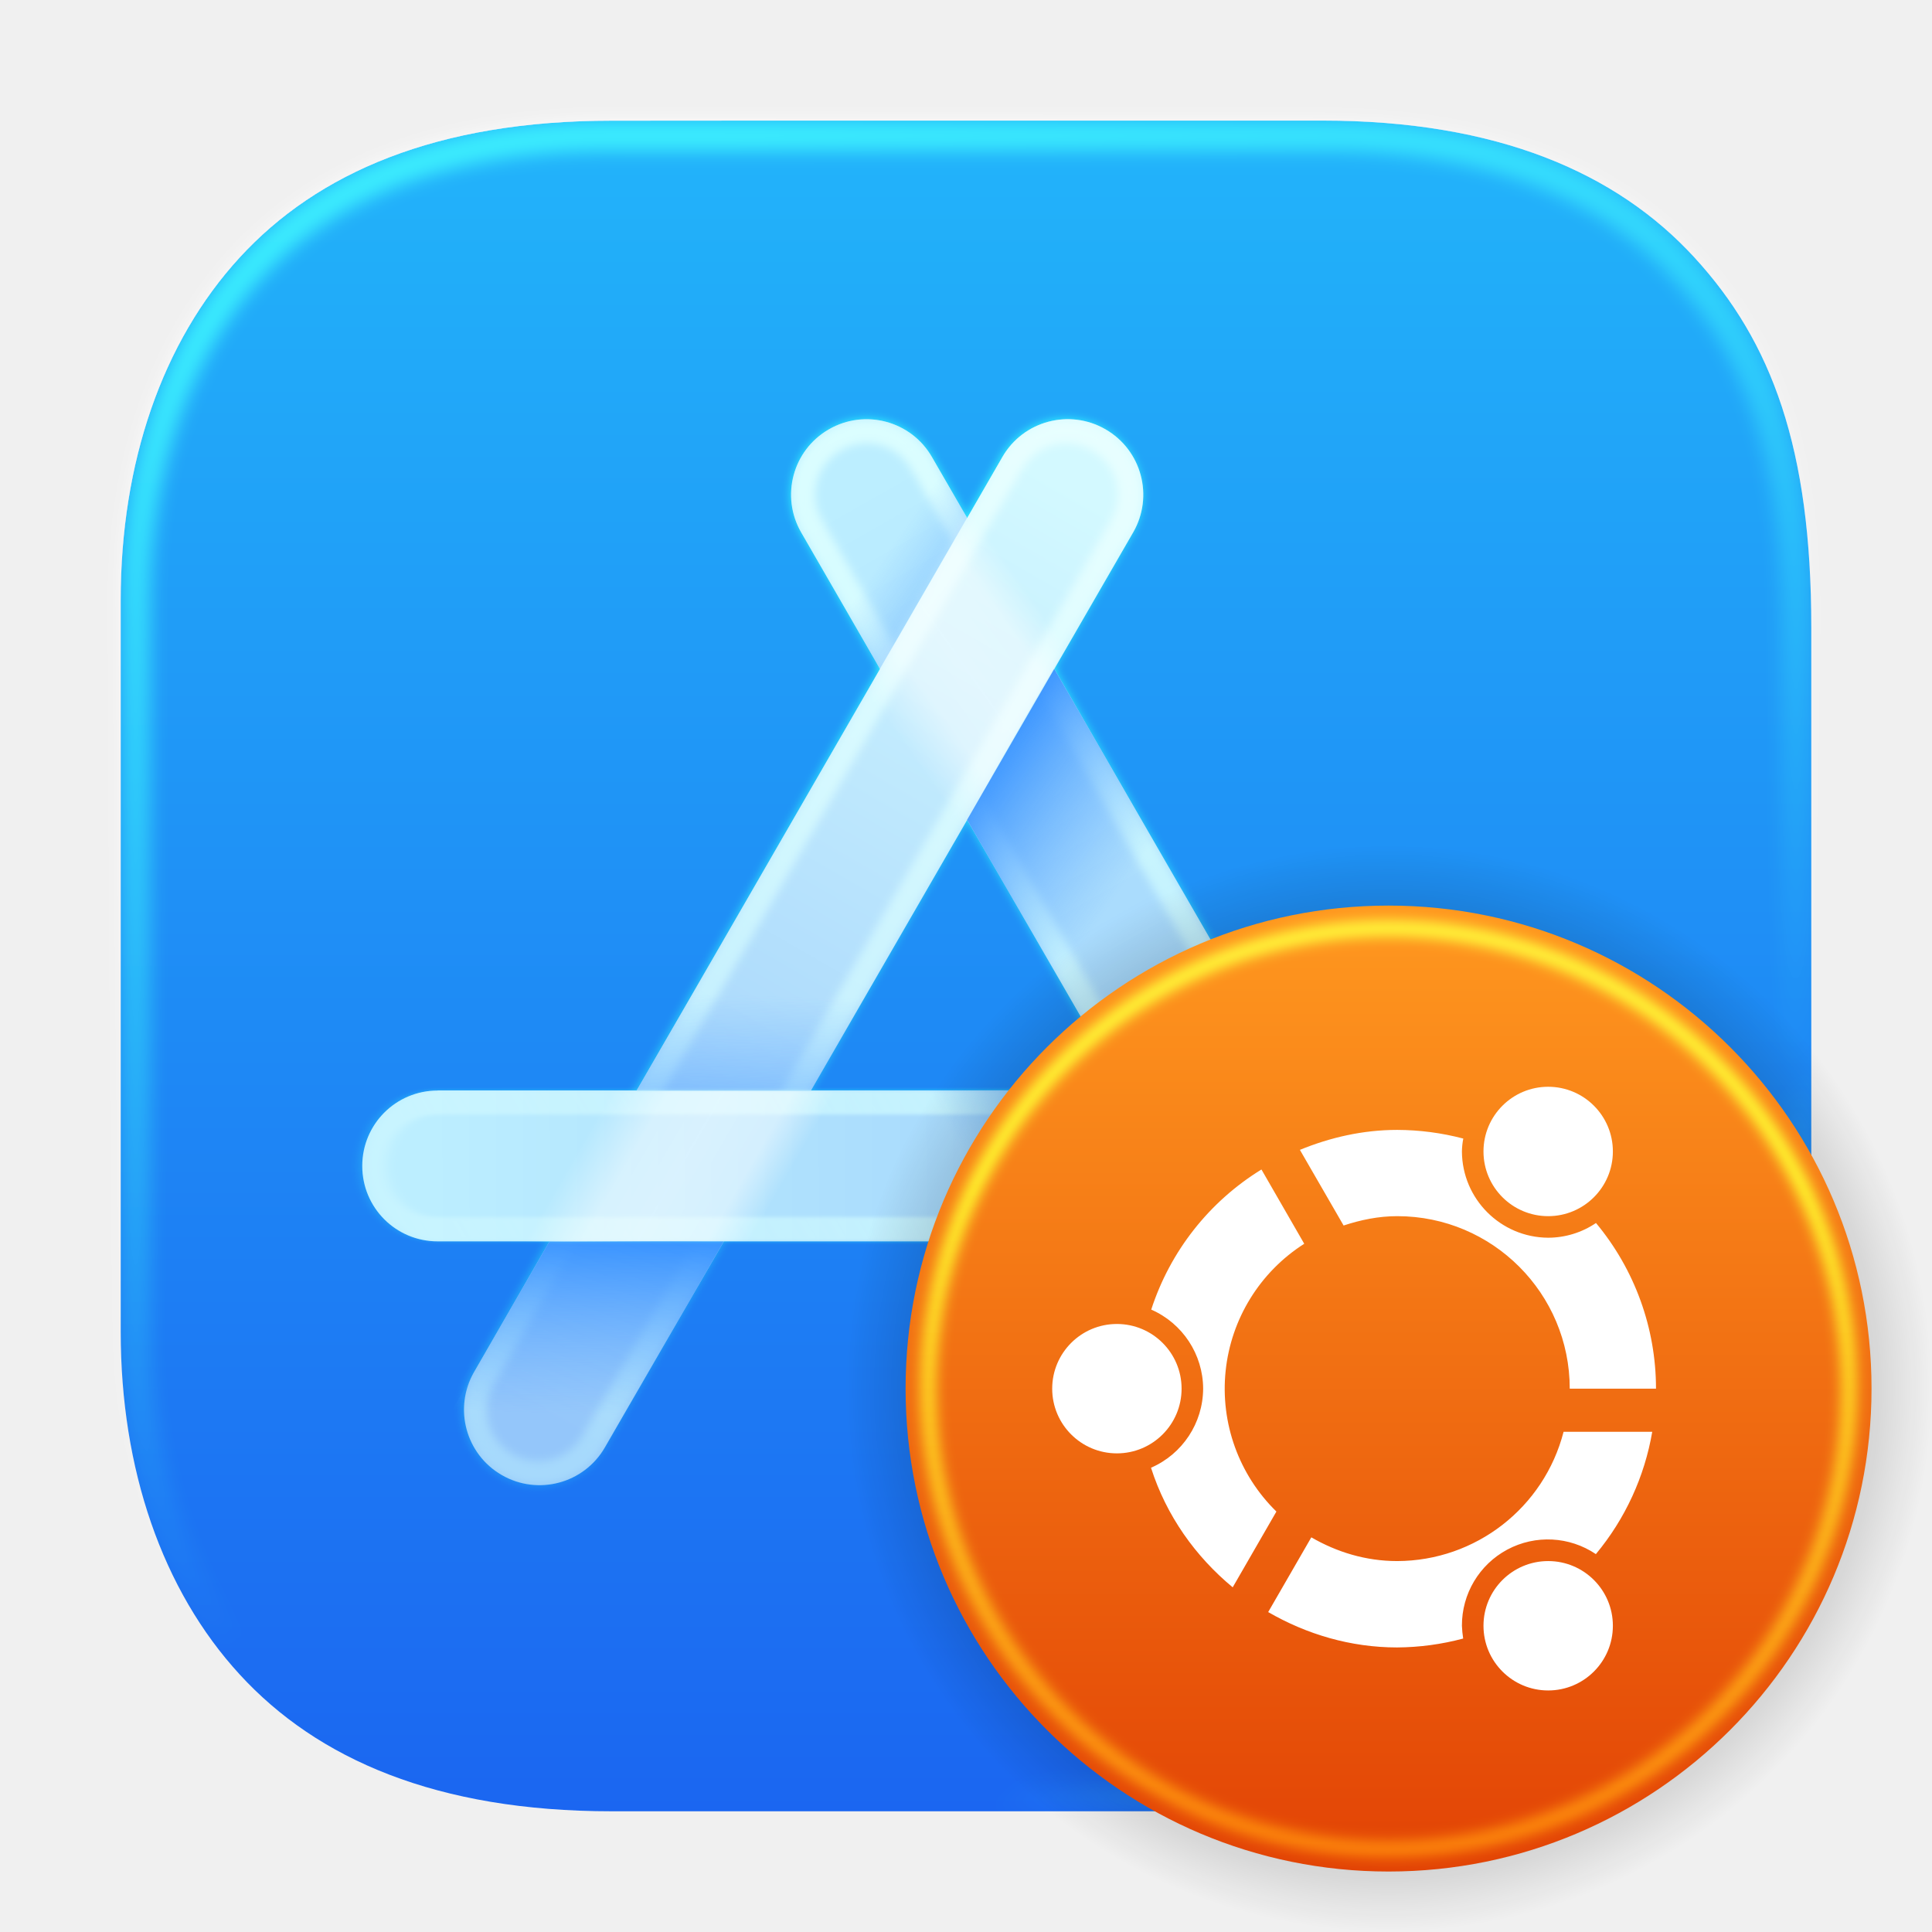
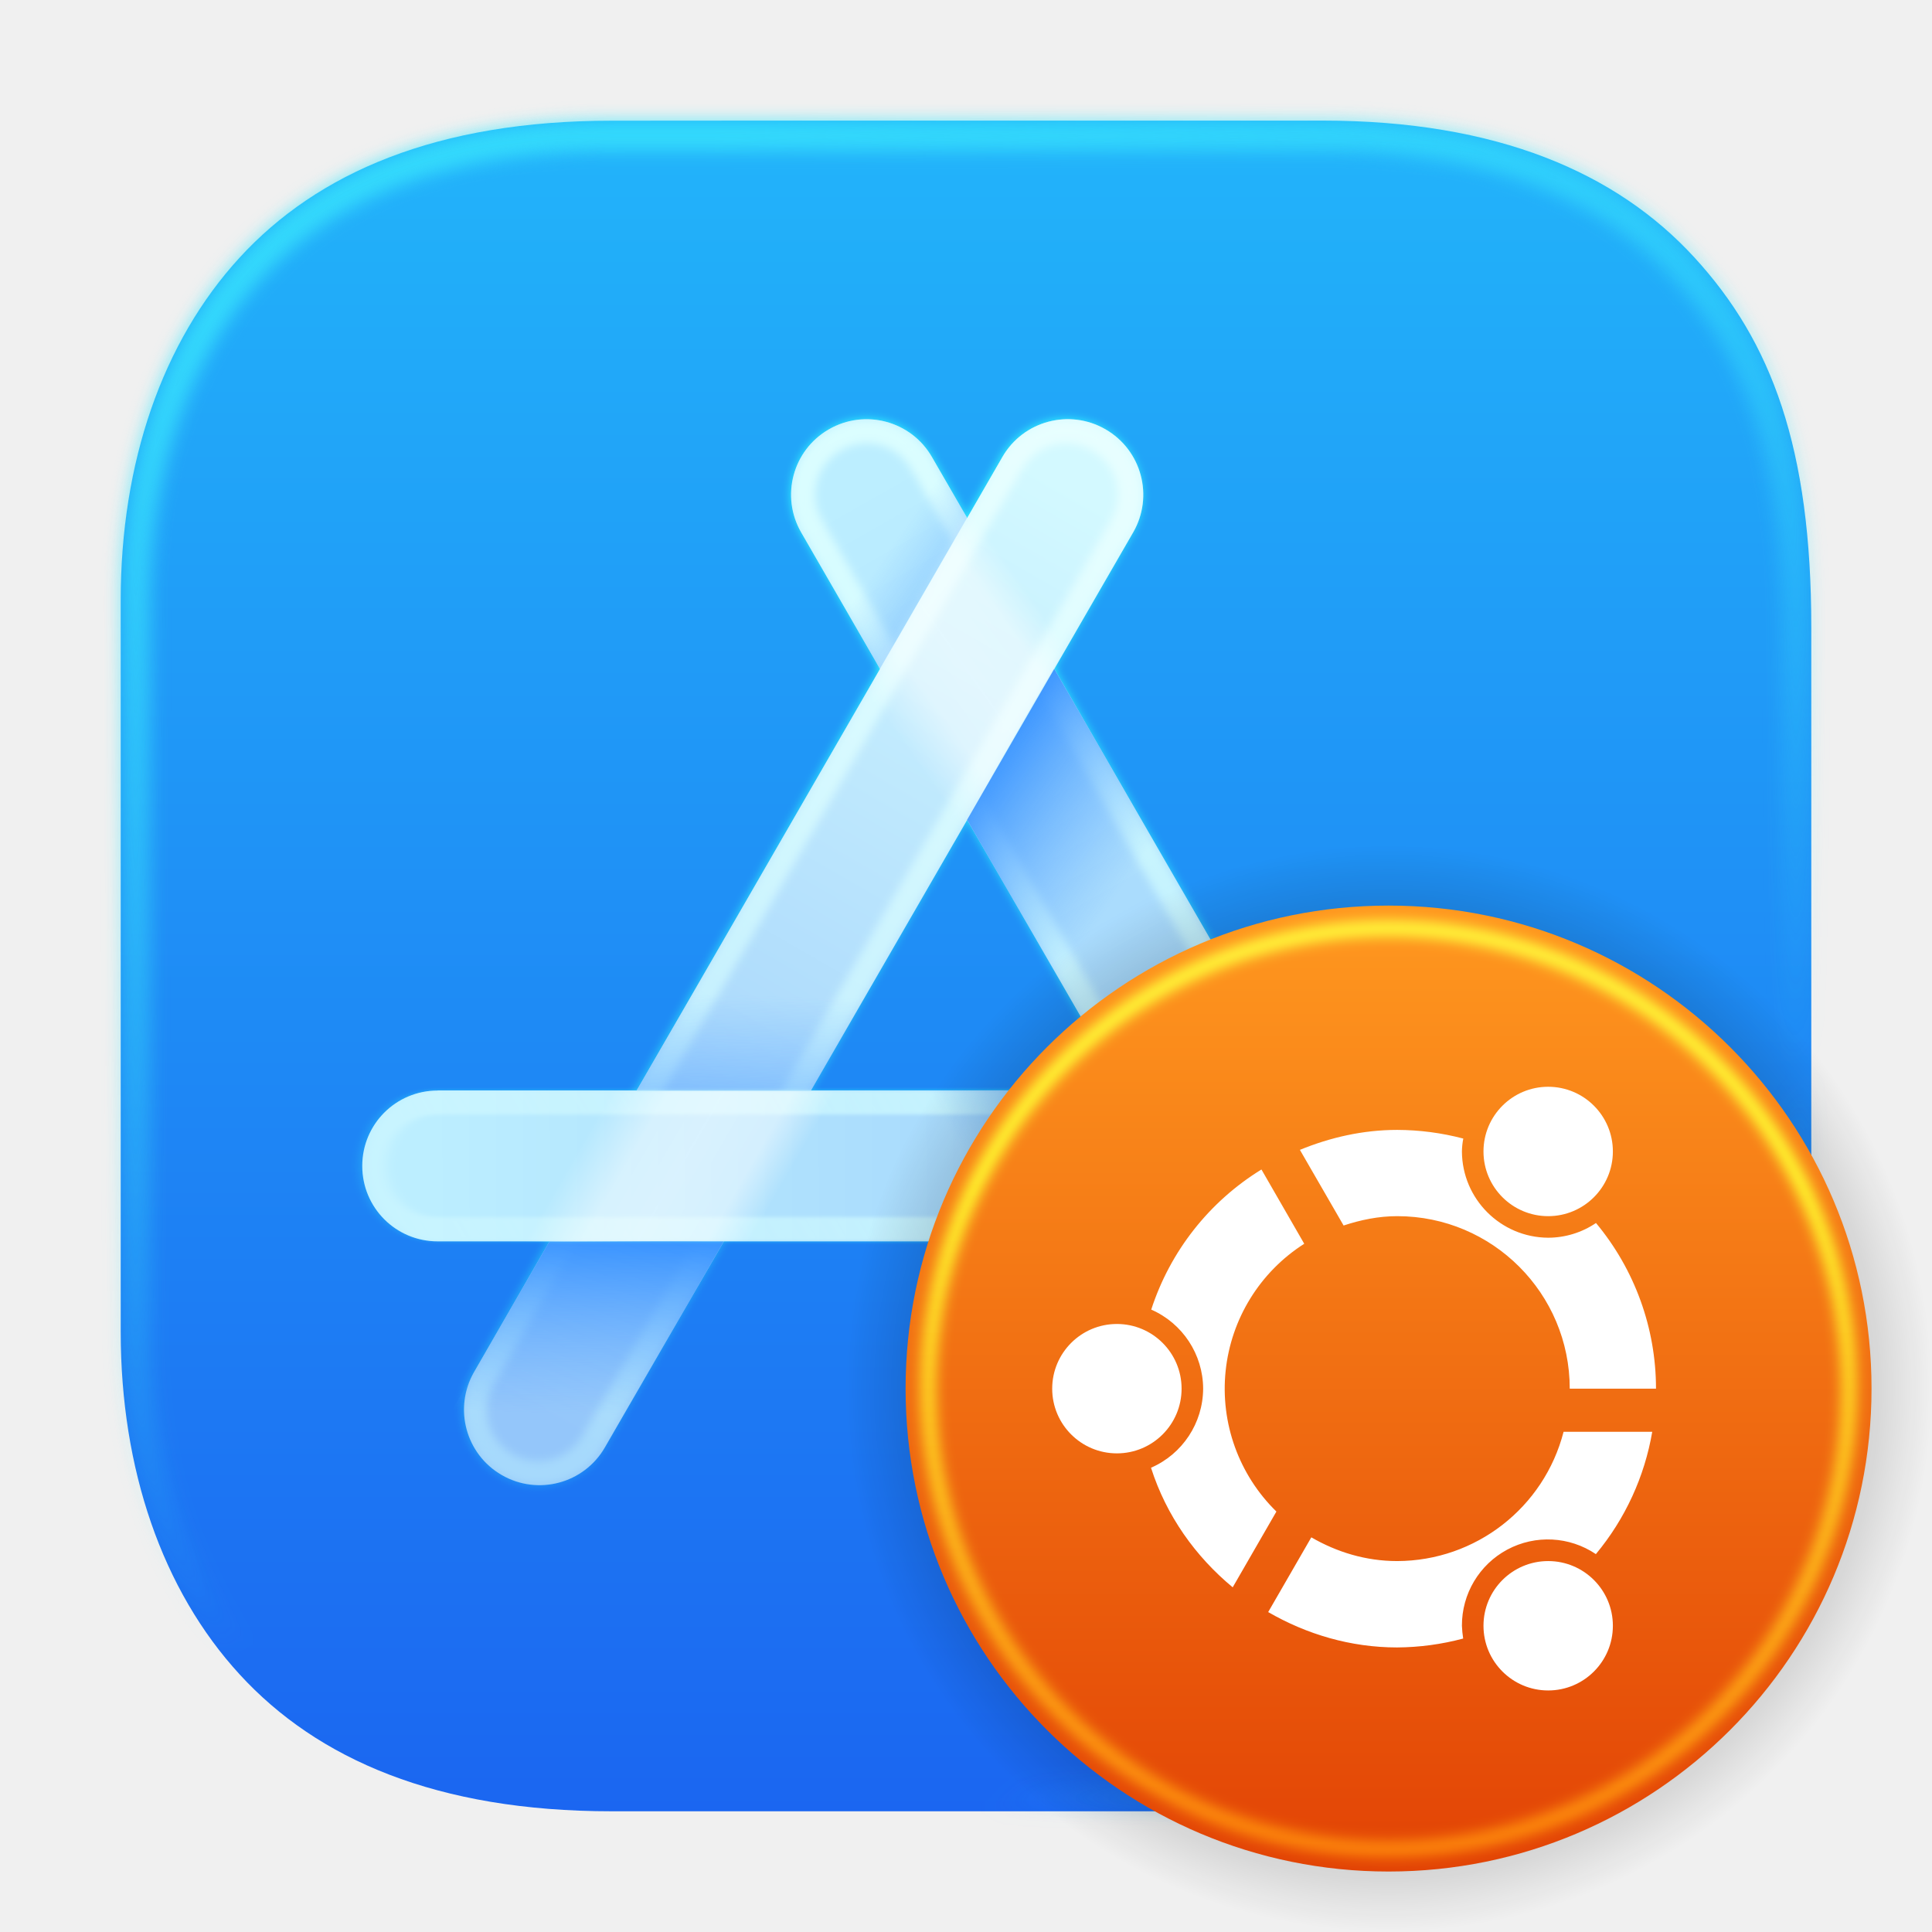
<svg xmlns="http://www.w3.org/2000/svg" xmlns:xlink="http://www.w3.org/1999/xlink" width="64" height="64" version="1.1" viewBox="0 0 16.933 16.933">
  <defs>
    <linearGradient id="c" x1="-1114.8" x2="-1114.8" y1="747.4" y2="1771.4" gradientTransform="translate(21.387 1.758)scale(.00827)" gradientUnits="userSpaceOnUse">
      <stop stop-color="#ff981f" offset="0" />
      <stop stop-color="#e24305" offset="1" />
    </linearGradient>
    <radialGradient id="b" cx="12.17" cy="12.17" r="4.763" gradientUnits="userSpaceOnUse">
      <stop offset="0" />
      <stop stop-opacity="0" offset="1" />
    </radialGradient>
    <filter id="filter16" x="-.017" y="-.017" width="1.035" height="1.035" color-interpolation-filters="sRGB">
      <feGaussianBlur stdDeviation="0.059" />
    </filter>
    <linearGradient id="linearGradient3" x1="8.466" x2="8.466" y1="1.058" y2="15.875" gradientUnits="userSpaceOnUse">
      <stop stop-color="#22b4fa" offset="0" />
      <stop stop-color="#1b66f1" offset="1" />
    </linearGradient>
-     <filter id="filter8" x="-.012" y="-.012" width="1.024" height="1.024" color-interpolation-filters="sRGB">
-       <feGaussianBlur stdDeviation="0.074" />
-     </filter>
-     <linearGradient id="linearGradient7" x1="6.745" x2="10.583" y1="1.058" y2="11.312" gradientUnits="userSpaceOnUse" xlink:href="#linearGradient6" />
-     <linearGradient id="linearGradient6">
-       <stop stop-color="#ffffff" offset="0" />
-       <stop stop-color="#ffffff" stop-opacity="0" offset="1" />
-     </linearGradient>
-     <linearGradient id="linearGradient8" x1="15.081" x2="12.7" y1="14.816" y2="12.171" gradientUnits="userSpaceOnUse" xlink:href="#linearGradient6" />
    <linearGradient id="linearGradient10" x1="7.495" x2="16.89" y1="-4.45" y2="-4.391" gradientUnits="userSpaceOnUse" xlink:href="#linearGradient9" />
    <linearGradient id="linearGradient9">
      <stop stop-color="#bceeff" offset="0" />
      <stop stop-color="#94c6fa" offset="1" />
    </linearGradient>
-     <linearGradient id="linearGradient11" x1="9.91" x2="9.91" y1="3.674" y2="13.018" gradientUnits="userSpaceOnUse" xlink:href="#linearGradient35" />
-     <linearGradient id="linearGradient35" x1="9.91" x2="9.91" y1="3.674" y2="13.018" gradientUnits="userSpaceOnUse">
+     <linearGradient id="linearGradient11" x1="9.91" x2="9.91" y1="3.674" y2="13.018" gradientUnits="userSpaceOnUse">
      <stop stop-color="#bbf6ff" offset="0" />
      <stop stop-color="#bbf6ff" stop-opacity=".35" offset="1" />
    </linearGradient>
    <filter id="filter35" x="-.015" y="-.01" width="1.031" height="1.02" color-interpolation-filters="sRGB">
      <feGaussianBlur stdDeviation="0.038" />
    </filter>
    <linearGradient id="linearGradient12" x1="-.982" x2="8.385" y1="10.244" y2="10.251" gradientTransform="scale(1)" gradientUnits="userSpaceOnUse">
      <stop stop-color="#d3f9ff" offset="0" />
      <stop stop-color="#94c6fa" offset="1" />
    </linearGradient>
    <linearGradient id="linearGradient14" x1="-3.759" x2="-13.185" y1="10.253" y2="10.22" gradientTransform="scale(-1,1)" gradientUnits="userSpaceOnUse" xlink:href="#linearGradient9" />
    <linearGradient id="linearGradient15" x1="7.075" x2="9.631" y1="-6.173" y2="-6.173" gradientTransform="scale(1.1173 .89498)" gradientUnits="userSpaceOnUse">
      <stop stop-color="#bceeff" offset="0" />
      <stop stop-color="#94c6fa" offset="1" />
    </linearGradient>
    <linearGradient id="linearGradient20" x1="12.181" x2="9.149" y1="10.027" y2="11.474" gradientTransform="rotate(240 8.4757 8.7672)" gradientUnits="userSpaceOnUse">
      <stop stop-color="#59a4ff" stop-opacity="0" offset="0" />
      <stop stop-color="#3390ff" offset=".5" />
      <stop stop-color="#59a4ff" stop-opacity="0" offset="1" />
    </linearGradient>
    <linearGradient id="linearGradient24" x1="12.151" x2="8.888" y1="9.184" y2="10.947" gradientTransform="rotate(-60,8.4768,14.576)" gradientUnits="userSpaceOnUse" xlink:href="#linearGradient23" />
    <linearGradient id="linearGradient23">
      <stop stop-color="#59a4ff" stop-opacity="0" offset="0" />
      <stop stop-color="#3390ff" offset=".569" />
      <stop stop-color="#59a4ff" stop-opacity="0" offset="1" />
    </linearGradient>
    <linearGradient id="linearGradient26" x1="9.606" x2="9.756" y1="-5.261" y2="-3.61" gradientUnits="userSpaceOnUse" xlink:href="#linearGradient25" />
    <linearGradient id="linearGradient25">
      <stop stop-color="#ffffff" stop-opacity="0" offset="0" />
      <stop stop-color="#ffffff" stop-opacity=".9" offset=".191" />
      <stop stop-color="#ffffff" offset=".5" />
      <stop stop-color="#ffffff" stop-opacity=".9" offset=".742" />
      <stop stop-color="#ffffff" stop-opacity="0" offset="1" />
    </linearGradient>
    <filter id="filter30" x="-.003" y="-.004" width="1.006" height="1.008" color-interpolation-filters="sRGB">
      <feGaussianBlur stdDeviation="0.004" />
    </filter>
    <linearGradient id="linearGradient16" x1="9.606" x2="9.606" y1="-5.261" y2="-3.559" gradientUnits="userSpaceOnUse" xlink:href="#linearGradient25" />
    <linearGradient id="linearGradient19" x1="12.151" x2="8.888" y1="9.184" y2="10.947" gradientUnits="userSpaceOnUse" xlink:href="#linearGradient23" />
+     <filter id="filter38" x="-.012" y="-.012" width="1.024" height="1.024" color-interpolation-filters="sRGB">
+       <feGaussianBlur stdDeviation="0.074" />
+     </filter>
+     <linearGradient id="linearGradient37" x1="15.081" x2="12.7" y1="14.816" y2="12.171" gradientUnits="userSpaceOnUse">
+       <stop stop-color="#2dacfa" offset="0" />
+       <stop stop-color="#2dacfa" stop-opacity="0" offset="1" />
+     </linearGradient>
+     <linearGradient id="linearGradient36" x1="6.745" x2="10.583" y1="1.058" y2="11.312" gradientUnits="userSpaceOnUse">
+       <stop stop-color="#3ae7fd" offset="0" />
+       <stop stop-color="#3ae7fd" stop-opacity="0" offset="1" />
+     </linearGradient>
  </defs>
  <path d="m5.36 1.058c-1.53 0-2.578 0.456-3.26 1.2-0.679 0.74-1.042 1.8-1.042 3.001v6.415c0 1.201 0.363 2.261 1.042 3.001 0.682 0.744 1.73 1.2 3.26 1.2h6.231c1.53 0 2.578-0.456 3.26-1.2 0.679-0.74 1.024-1.703 1.024-3.001v-6.175c0-1.57-0.345-2.502-1.024-3.242-0.682-0.744-1.73-1.2-3.26-1.2h-4.846z" fill="url(#linearGradient3)" />
-   <g filter="url(#filter8)" opacity=".75" style="mix-blend-mode:overlay">
-     <path d="m5.36 1.058c-1.53 0-2.578 0.456-3.26 1.2-0.679 0.74-1.042 1.8-1.042 3.001v6.415c0 1.201 0.364 2.261 1.042 3.001 0.682 0.744 1.73 1.2 3.26 1.2h6.231c1.53 0 2.578-0.456 3.26-1.2 0.679-0.74 1.024-1.703 1.024-3.001v-6.174c0-1.57-0.346-2.502-1.024-3.242-0.682-0.744-1.73-1.2-3.26-1.2h-4.846zm-0.001 0.264h6.233c1.477 0 2.437 0.431 3.064 1.115 0.634 0.691 0.953 1.531 0.953 3.062v6.174c0 1.251-0.322 2.134-0.953 2.822-0.627 0.684-1.587 1.114-3.064 1.114h-6.233c-1.477 0-2.437-0.43-3.064-1.114-0.625-0.682-0.973-1.675-0.973-2.822v-6.415c0-1.147 0.347-2.14 0.973-2.822 0.627-0.684 1.587-1.115 3.064-1.115z" fill="url(#linearGradient7)" opacity="1" />
-     <path d="m5.36 1.058c-1.53 0-2.578 0.456-3.26 1.2-0.679 0.74-1.042 1.8-1.042 3.001v6.415c0 1.201 0.364 2.261 1.042 3.001 0.682 0.744 1.73 1.2 3.26 1.2h6.231c1.53 0 2.578-0.456 3.26-1.2 0.679-0.74 1.024-1.703 1.024-3.001v-6.174c0-1.57-0.346-2.502-1.024-3.242-0.682-0.744-1.73-1.2-3.26-1.2h-4.846zm-0.001 0.264h6.233c1.477 0 2.437 0.431 3.064 1.115 0.634 0.691 0.953 1.531 0.953 3.062v6.174c0 1.251-0.322 2.134-0.953 2.822-0.627 0.684-1.587 1.114-3.064 1.114h-6.233c-1.477 0-2.437-0.43-3.064-1.114-0.625-0.682-0.973-1.675-0.973-2.822v-6.415c0-1.147 0.347-2.14 0.973-2.822 0.627-0.684 1.587-1.115 3.064-1.115z" fill="url(#linearGradient8)" opacity="1" />
+   <g filter="url(#filter38)" opacity=".75" style="mix-blend-mode:normal">
+     <path d="m5.36 1.058c-1.53 0-2.578 0.456-3.26 1.2-0.679 0.74-1.042 1.8-1.042 3.001v6.415c0 1.201 0.364 2.261 1.042 3.001 0.682 0.744 1.73 1.2 3.26 1.2h6.231c1.53 0 2.578-0.456 3.26-1.2 0.679-0.74 1.024-1.703 1.024-3.001v-6.174c0-1.57-0.346-2.502-1.024-3.242-0.682-0.744-1.73-1.2-3.26-1.2h-4.846zm-0.001 0.264h6.233c1.477 0 2.437 0.431 3.064 1.115 0.634 0.691 0.953 1.531 0.953 3.062v6.174c0 1.251-0.322 2.134-0.953 2.822-0.627 0.684-1.587 1.114-3.064 1.114h-6.233c-1.477 0-2.437-0.43-3.064-1.114-0.625-0.682-0.973-1.675-0.973-2.822v-6.415c0-1.147 0.347-2.14 0.973-2.822 0.627-0.684 1.587-1.115 3.064-1.115z" fill="url(#linearGradient37)" opacity="1" />
+     <path d="m5.36 1.058c-1.53 0-2.578 0.456-3.26 1.2-0.679 0.74-1.042 1.8-1.042 3.001v6.415c0 1.201 0.364 2.261 1.042 3.001 0.682 0.744 1.73 1.2 3.26 1.2h6.231c1.53 0 2.578-0.456 3.26-1.2 0.679-0.74 1.024-1.703 1.024-3.001v-6.174c0-1.57-0.346-2.502-1.024-3.242-0.682-0.744-1.73-1.2-3.26-1.2h-4.846zm-0.001 0.264h6.233c1.477 0 2.437 0.431 3.064 1.115 0.634 0.691 0.953 1.531 0.953 3.062v6.174c0 1.251-0.322 2.134-0.953 2.822-0.627 0.684-1.587 1.114-3.064 1.114h-6.233c-1.477 0-2.437-0.43-3.064-1.114-0.625-0.682-0.973-1.675-0.973-2.822v-6.415c0-1.147 0.347-2.14 0.973-2.822 0.627-0.684 1.587-1.115 3.064-1.115z" fill="url(#linearGradient36)" opacity="1" />
  </g>
  <rect transform="rotate(60)" x="6.891" y="-5.071" width="10.583" height="1.323" rx=".661" ry=".661" fill="url(#linearGradient10)" style="paint-order:fill markers stroke" />
  <path d="m7.577 3.674c-0.107 0.003-0.214 0.032-0.313 0.089-0.317 0.183-0.425 0.586-0.242 0.903l4.63 8.02c0.183 0.317 0.586 0.426 0.903 0.242s0.426-0.586 0.242-0.904l-4.63-8.02c-0.126-0.218-0.356-0.338-0.591-0.331zm0.008 0.211c0.159-0.005 0.313 0.076 0.4 0.226l4.63 8.019c0.126 0.219 0.055 0.487-0.164 0.614s-0.489 0.055-0.615-0.164l-4.63-8.019c-0.126-0.219-0.053-0.488 0.166-0.614 0.068-0.04 0.142-0.06 0.214-0.062z" fill="url(#linearGradient11)" filter="url(#filter35)" stop-color="#000000" stroke-linecap="round" stroke-linejoin="round" style="mix-blend-mode:overlay;paint-order:fill markers stroke" />
  <rect transform="matrix(-.5 .86603 .86603 .5 0 0)" x="-1.586" y="9.611" width="10.583" height="1.323" rx=".661" ry=".661" fill="url(#linearGradient12)" style="paint-order:fill markers stroke" />
  <path transform="matrix(-1,0,0,1,16.943,0)" d="m7.577 3.674c-0.107 0.003-0.214 0.032-0.313 0.089-0.317 0.183-0.425 0.586-0.242 0.903l4.63 8.02c0.183 0.317 0.586 0.426 0.903 0.242s0.426-0.586 0.242-0.904l-4.63-8.02c-0.126-0.218-0.356-0.338-0.591-0.331zm0.008 0.211c0.159-0.005 0.313 0.076 0.4 0.226l4.63 8.019c0.126 0.219 0.055 0.487-0.164 0.614s-0.489 0.055-0.615-0.164l-4.63-8.019c-0.126-0.219-0.053-0.488 0.166-0.614 0.068-0.04 0.142-0.06 0.214-0.062z" fill="url(#linearGradient11)" filter="url(#filter35)" stop-color="#000000" stroke-linecap="round" stroke-linejoin="round" style="mix-blend-mode:overlay;paint-order:fill markers stroke" />
  <path d="m3.836 9.558c-0.366 0-0.661 0.295-0.661 0.661 0 0.366 0.295 0.661 0.661 0.661h6.774l-0.764-1.323h-6.01zm7.537 0 0.764 1.323h0.959c0.366 0 0.661-0.295 0.661-0.661s-0.295-0.661-0.661-0.661h-1.723z" fill="url(#linearGradient14)" style="paint-order:fill markers stroke" />
  <path d="m9.337 8.677 1.146-0.661-1.243-2.154-0.764 1.323zm-1.625-2.815 0.764-1.323-0.48-0.831-1.146 0.661z" fill="url(#linearGradient20)" style="paint-order:fill markers stroke" />
  <path d="m3.955 12.373 1.146 0.661 1.243-2.154-1.528-7e-6zm1.625-2.815 1.528 7.9e-6 0.48-0.831-1.146-0.661z" fill="url(#linearGradient24)" style="paint-order:fill markers stroke" />
  <path transform="rotate(60)" d="m7.914-5.515 1.31 2.269c0.749 1.823e-4 1.07 4.37e-5 1.528 7.5e-6 -0.437-0.757-1.026-1.735-1.31-2.269z" fill="url(#linearGradient26)" filter="url(#filter30)" opacity=".5" style="mix-blend-mode:overlay" />
  <path transform="rotate(180,10.151,2.9098)" d="m7.914-5.515 1.31 2.269c0.749 1.823e-4 1.07 4.37e-5 1.528 7.5e-6 -0.437-0.757-1.026-1.735-1.31-2.269z" fill="url(#linearGradient15)" filter="url(#filter30)" opacity=".5" style="mix-blend-mode:overlay" />
  <path transform="matrix(-.5 -.86603 -.86603 .5 20.649 14.626)" d="m12.798 12.025c0.183 0.317 0.075 0.72-0.242 0.904-0.317 0.183-0.72 0.075-0.904-0.242l-3.386-5.865 0.244-6.1e-5 3.324 5.759c0.126 0.219 0.397 0.29 0.615 0.164s0.291-0.395 0.165-0.614l-3.065-5.309 0.244-6.1e-5 3.004 5.203zm-3.768-6.526-0.244 6.1e-5 -0.801-1.387c-0.087-0.151-0.241-0.232-0.4-0.227-0.072 0.002-0.146 0.023-0.214 0.062-0.219 0.126-0.292 0.395-0.166 0.614l0.541 0.938-0.244 6.1e-5 -0.48-0.832c-0.183-0.317-0.076-0.72 0.242-0.903 0.099-0.057 0.207-0.086 0.314-0.089 0.234-0.006 0.464 0.113 0.59 0.331l0.862 1.493z" fill="url(#linearGradient11)" filter="url(#filter35)" stop-color="#000000" stroke-linecap="round" stroke-linejoin="round" style="mix-blend-mode:overlay;paint-order:fill markers stroke" />
  <path transform="rotate(120,3.4149,1.9393)" d="m7.914-5.515 1.31 2.269c0.749 1.823e-4 1.07 4.37e-5 1.528 7.5e-6 -0.437-0.757-1.026-1.735-1.31-2.269z" fill="url(#linearGradient16)" filter="url(#filter30)" opacity=".5" style="mix-blend-mode:overlay" />
  <path d="m8.123 9.558v1.323h2.487l-0.764-1.323h-1.723zm3.25 0 0.764 1.323h0.959v-1.323h-1.723z" fill="url(#linearGradient19)" style="paint-order:fill markers stroke" />
  <circle cx="12.17" cy="12.17" r="4.763" fill="url(#b)" />
  <circle cx="12.17" cy="12.17" r="4.233" fill="url(#c)" />
  <path d="M13.569 9.525a.567.567 0 0 0-.567.567.567.567 0 0 0 .567.567.567.567 0 0 0 .567-.567.567.567 0 0 0-.567-.567m-1.323.378c-.3 0-.587.066-.853.175l.383.663c.149-.049.305-.082.47-.082.835 0 1.512.677 1.512 1.512h.756c0-.53-.186-1.044-.526-1.452a.75.75 0 0 1-.419.129.76.76 0 0 1-.756-.756q.001-.058.012-.113a2.3 2.3 0 0 0-.579-.076m-1.19.347a2.26 2.26 0 0 0-.966 1.228.76.76 0 0 1 .455.693.76.76 0 0 1-.457.693c.135.422.39.778.716 1.048l.383-.664a1.506 1.506 0 0 1 .244-2.347zm-1.267 1.354a.567.567 0 0 0-.567.567.567.567 0 0 0 .567.567.567.567 0 0 0 .567-.567.567.567 0 0 0-.567-.567m3.915.945a1.51 1.51 0 0 1-1.458 1.133c-.276 0-.53-.079-.753-.208l-.378.655c.337.195.723.31 1.13.31q.295-.002.579-.078a1 1 0 0 1-.011-.112.753.753 0 0 1 1.174-.628c.258-.31.427-.68.494-1.072zm-.135 1.133a.567.567 0 0 0-.567.567.567.567 0 0 0 .567.567.567.567 0 0 0 .567-.567.567.567 0 0 0-.567-.567" fill="#fff" style="paint-order:normal" />
  <path d="m12.171 8.07a4.101 4.101 0 0 0-4.101 4.101 4.101 4.101 0 0 0 4.101 4.101 4.101 4.101 0 0 0 4.101-4.101 4.101 4.101 0 0 0-4.101-4.101zm0 0.132a3.969 3.969 0 0 1 3.969 3.969 3.969 3.969 0 0 1-3.969 3.969 3.969 3.969 0 0 1-3.969-3.969 3.969 3.969 0 0 1 3.969-3.969z" fill="#ffffff" filter="url(#filter16)" stroke-width=".969" style="mix-blend-mode:overlay" />
</svg>
